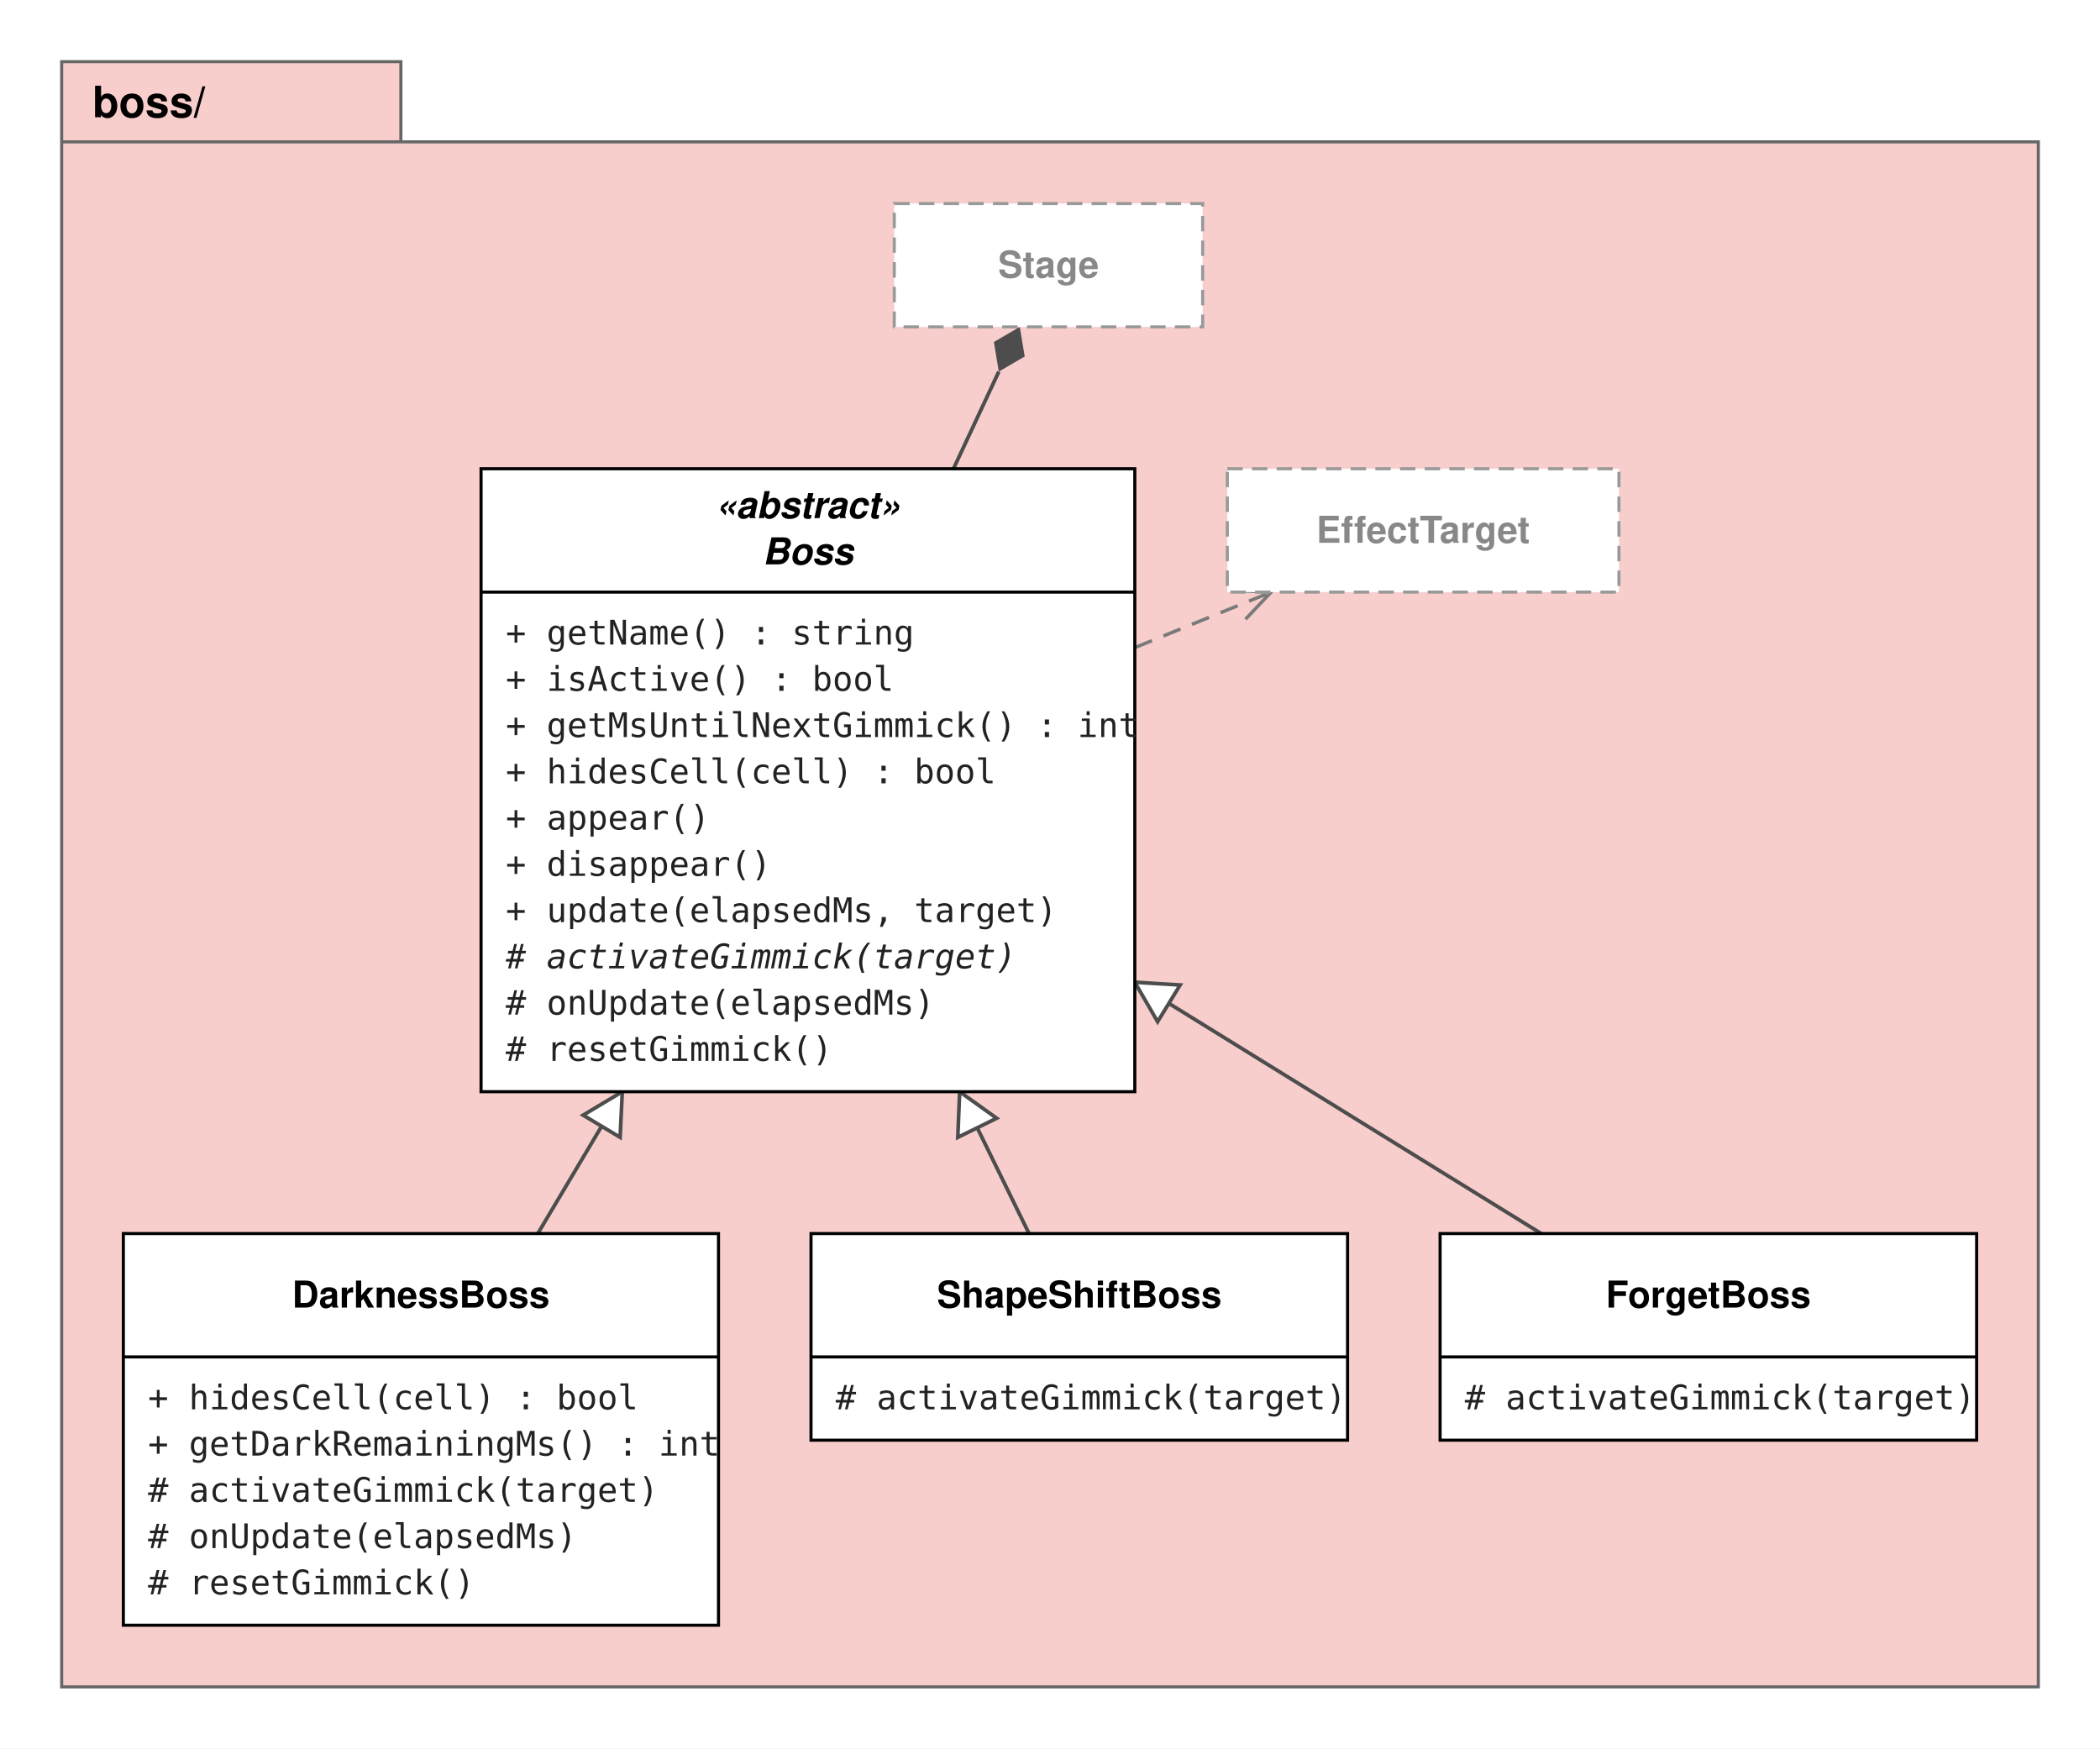
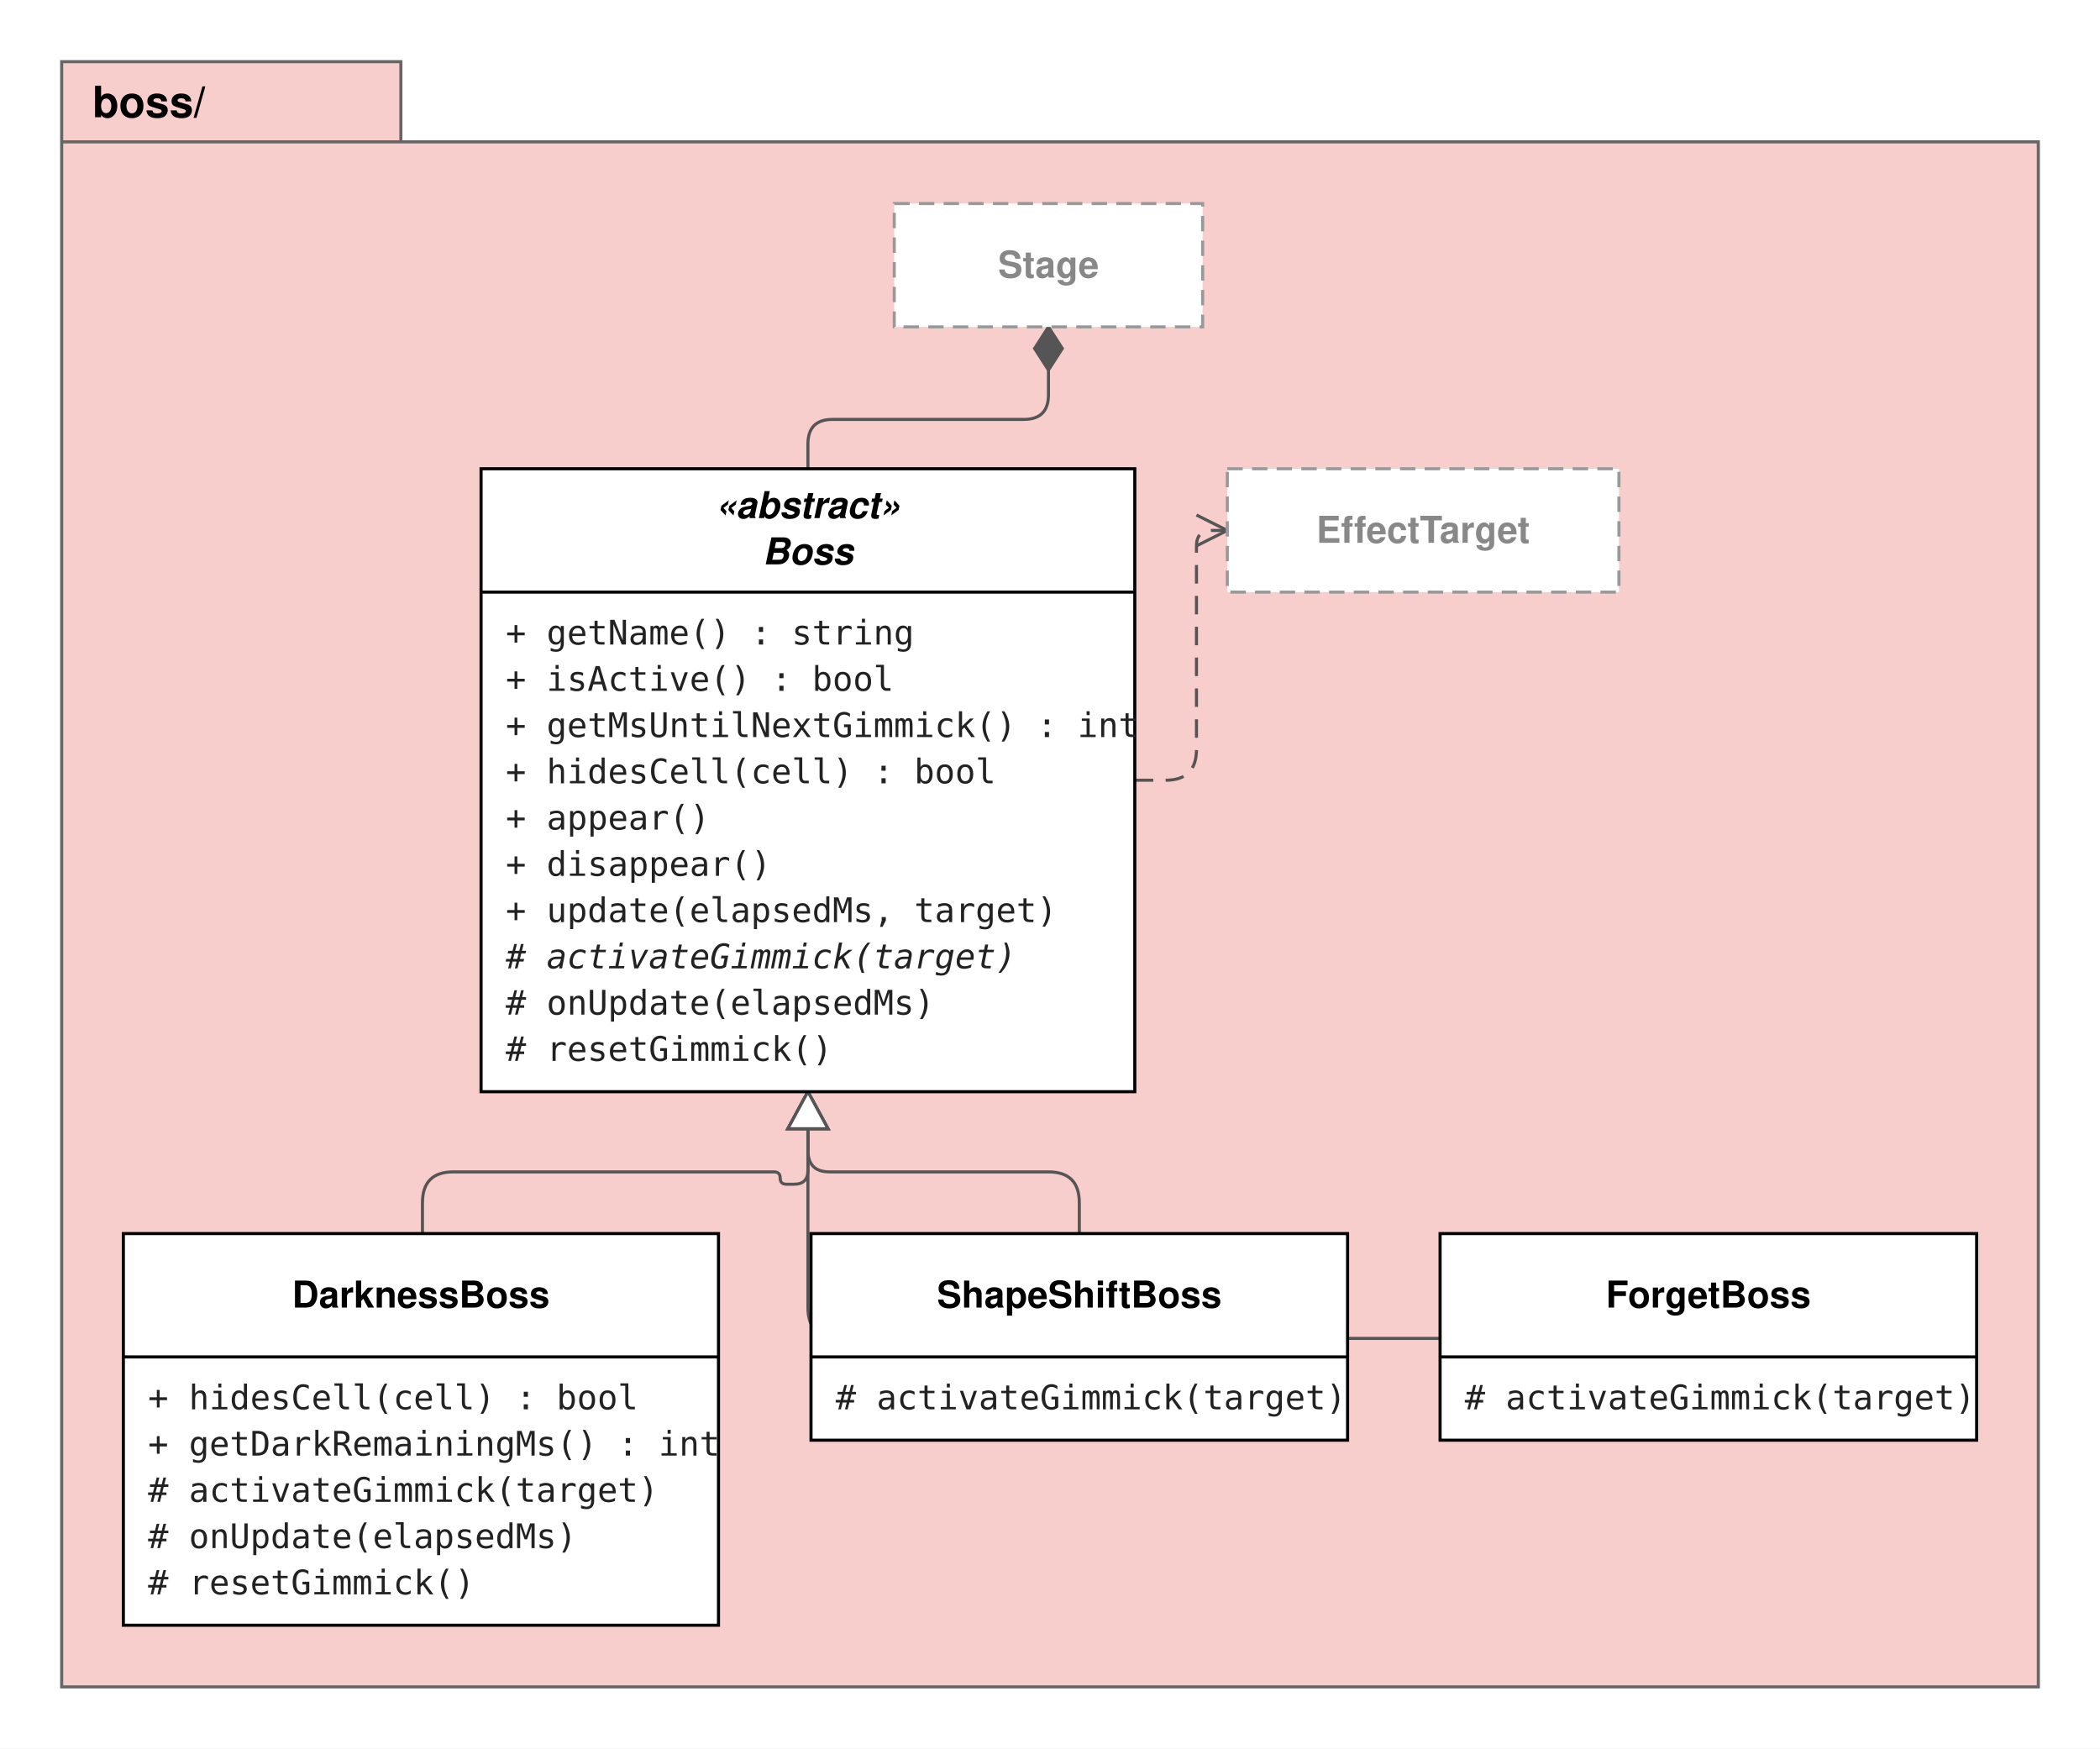
<svg xmlns="http://www.w3.org/2000/svg" width="681" height="567" viewBox="-20 -20 681 567">
  <rect x="-20" y="-20" width="681" height="567" fill="#ffffff" />
  <path d="M 0 0 L 110 0 L 110 26 L 641 26 L 641 527 L 0 527 Z" fill="#f8cecc" stroke="none" />
  <path d="M 0 26 L 0 0 L 110 0 L 110 26 M 0 26 L 641 26 L 641 527 L 0 527 Z" fill="none" stroke="#666666" />
  <text x="10.0" y="18.0" font-family="Helvetica, Arial, 'Malgun Gothic', 'Apple SD Gothic Neo', sans-serif" font-size="14" font-weight="bold" font-style="normal" text-anchor="start" fill="#000000">boss/</text>
-   <line x1="154.4" y1="380.0" x2="175.1" y2="345.2" stroke="#4d4d4d" stroke-width="1.2" />
-   <polygon points="181.8,334.0 181.1,348.8 169.1,341.6" fill="#ffffff" stroke="#4d4d4d" stroke-width="1.2" />
-   <line x1="313.7" y1="380.0" x2="296.9" y2="345.7" stroke="#4d4d4d" stroke-width="1.2" />
-   <polygon points="291.2,334.0 303.2,342.6 290.6,348.8" fill="#ffffff" stroke="#4d4d4d" stroke-width="1.2" />
-   <line x1="479.8" y1="380.0" x2="359.1" y2="305.4" stroke="#4d4d4d" stroke-width="1.2" />
-   <polygon points="348.0,298.5 362.7,299.4 355.4,311.3" fill="#ffffff" stroke="#4d4d4d" stroke-width="1.2" />
-   <line x1="303.9" y1="100.5" x2="289.2" y2="132.0" stroke="#4d4d4d" stroke-width="1.2" />
-   <polygon points="310.7,86.0 302.3,90.9 303.9,100.5 312.3,95.6" fill="#4d4d4d" />
-   <line x1="348.0" y1="190.0" x2="392.2" y2="172.0" stroke="#7a7a7a" stroke-width="1.1" stroke-dasharray="6 4" />
-   <polyline points="383.9,180.8 392.2,172.0 380.2,171.5" fill="none" stroke="#7a7a7a" stroke-width="1.1" />
+   <path d="M 117.0 380.0 L 117.0 370.0 Q 117.0 360.0 127.0 360.0 L 231.0 360.0 Q 233.0 360.0 233.0 362.0 L 233.0 362.0 Q 233.0 364.0 235.0 364.0 L 237.5 364.0 Q 242.0 364.0 242.0 359.5 L 242.0 346.0" fill="none" stroke="#555555" />
+   <polygon points="242.0,334.0 248.5,346.0 235.5,346.0" fill="#ffffff" stroke="#555555" />
+   <path d="M 330.0 380.0 L 330.0 370.0 Q 330.0 360.0 320.0 360.0 L 249.0 360.0 Q 242.0 360.0 242.0 353.0 L 242.0 346.0" fill="none" stroke="#555555" />
+   <polygon points="242.0,334.0 248.5,346.0 235.5,346.0" fill="#ffffff" stroke="#555555" />
+   <path d="M 447.0 414.0 L 252.0 414.0 Q 242.0 414.0 242.0 404.0 L 242.0 346.0" fill="none" stroke="#555555" />
+   <polygon points="242.0,334.0 248.5,346.0 235.5,346.0" fill="#ffffff" stroke="#555555" />
+   <path d="M 320.0 100.0 L 320.0 108.0 Q 320.0 116.0 312.0 116.0 L 250.0 116.0 Q 242.0 116.0 242.0 124.0 L 242.0 132.0" fill="none" stroke="#555555" />
+   <polygon points="320.0,86.0 315.5,93.0 320.0,100.0 324.5,93.0" fill="#555555" stroke="#555555" />
+   <path d="M 348.0 233.0 L 358.0 233.0 Q 368.0 233.0 368.0 223.0 L 368.0 157.0 Q 368.0 152.0 373.0 152.0 L 378.0 152.0" fill="none" stroke="#555555" stroke-dasharray="6 4" />
+   <polyline points="368.0,157.0 378.0,152.0 368.0,147.0" fill="none" stroke="#555555" />
  <rect x="270" y="46" width="100" height="40" fill="#ffffff" stroke="#999999" stroke-dasharray="5 3" />
  <text x="320.0" y="70.0" font-family="Helvetica, Arial, 'Malgun Gothic', 'Apple SD Gothic Neo', sans-serif" font-size="12" font-weight="bold" font-style="normal" text-anchor="middle" fill="#888888">Stage</text>
  <rect x="136" y="132" width="212" height="202" fill="#ffffff" stroke="#000000" />
  <line x1="136" y1="172" x2="348" y2="172" stroke="#000000" />
  <text x="242.0" y="148.0" font-family="Helvetica, Arial, 'Malgun Gothic', 'Apple SD Gothic Neo', sans-serif" font-size="12" font-weight="bold" font-style="italic" text-anchor="middle" fill="#000000">«abstract»</text>
  <text x="242.0" y="163.0" font-family="Helvetica, Arial, 'Malgun Gothic', 'Apple SD Gothic Neo', sans-serif" font-size="12" font-weight="bold" font-style="italic" text-anchor="middle" fill="#000000">Boss</text>
  <text x="144.0" y="189.0" font-family="Consolas, Menlo, 'D2Coding', monospace" font-size="11" font-weight="normal" font-style="normal" text-anchor="start" fill="#222">+ getName() : string</text>
  <text x="144.0" y="204.0" font-family="Consolas, Menlo, 'D2Coding', monospace" font-size="11" font-weight="normal" font-style="normal" text-anchor="start" fill="#222">+ isActive() : bool</text>
  <text x="144.0" y="219.0" font-family="Consolas, Menlo, 'D2Coding', monospace" font-size="11" font-weight="normal" font-style="normal" text-anchor="start" fill="#222">+ getMsUntilNextGimmick() : int</text>
  <text x="144.0" y="234.0" font-family="Consolas, Menlo, 'D2Coding', monospace" font-size="11" font-weight="normal" font-style="normal" text-anchor="start" fill="#222">+ hidesCell(cell) : bool</text>
  <text x="144.0" y="249.0" font-family="Consolas, Menlo, 'D2Coding', monospace" font-size="11" font-weight="normal" font-style="normal" text-anchor="start" fill="#222">+ appear()</text>
  <text x="144.0" y="264.0" font-family="Consolas, Menlo, 'D2Coding', monospace" font-size="11" font-weight="normal" font-style="normal" text-anchor="start" fill="#222">+ disappear()</text>
  <text x="144.0" y="279.0" font-family="Consolas, Menlo, 'D2Coding', monospace" font-size="11" font-weight="normal" font-style="normal" text-anchor="start" fill="#222">+ update(elapsedMs, target)</text>
  <text x="144.0" y="294.0" font-family="Consolas, Menlo, 'D2Coding', monospace" font-size="11" font-weight="normal" font-style="italic" text-anchor="start" fill="#222"># activateGimmick(target)</text>
  <text x="144.0" y="309.0" font-family="Consolas, Menlo, 'D2Coding', monospace" font-size="11" font-weight="normal" font-style="normal" text-anchor="start" fill="#222"># onUpdate(elapsedMs)</text>
  <text x="144.0" y="324.0" font-family="Consolas, Menlo, 'D2Coding', monospace" font-size="11" font-weight="normal" font-style="normal" text-anchor="start" fill="#222"># resetGimmick()</text>
  <rect x="378" y="132" width="127" height="40" fill="#ffffff" stroke="#999999" stroke-dasharray="5 3" />
  <text x="441.5" y="156.0" font-family="Helvetica, Arial, 'Malgun Gothic', 'Apple SD Gothic Neo', sans-serif" font-size="12" font-weight="bold" font-style="normal" text-anchor="middle" fill="#888888">EffectTarget</text>
  <rect x="20" y="380" width="193" height="127" fill="#ffffff" stroke="#000000" />
  <line x1="20" y1="420" x2="213" y2="420" stroke="#000000" />
  <text x="116.5" y="404.0" font-family="Helvetica, Arial, 'Malgun Gothic', 'Apple SD Gothic Neo', sans-serif" font-size="12" font-weight="bold" font-style="normal" text-anchor="middle" fill="#000000">DarknessBoss</text>
  <text x="28.0" y="437.0" font-family="Consolas, Menlo, 'D2Coding', monospace" font-size="11" font-weight="normal" font-style="normal" text-anchor="start" fill="#222">+ hidesCell(cell) : bool</text>
  <text x="28.0" y="452.0" font-family="Consolas, Menlo, 'D2Coding', monospace" font-size="11" font-weight="normal" font-style="normal" text-anchor="start" fill="#222">+ getDarkRemainingMs() : int</text>
  <text x="28.0" y="467.0" font-family="Consolas, Menlo, 'D2Coding', monospace" font-size="11" font-weight="normal" font-style="normal" text-anchor="start" fill="#222"># activateGimmick(target)</text>
  <text x="28.0" y="482.0" font-family="Consolas, Menlo, 'D2Coding', monospace" font-size="11" font-weight="normal" font-style="normal" text-anchor="start" fill="#222"># onUpdate(elapsedMs)</text>
  <text x="28.0" y="497.0" font-family="Consolas, Menlo, 'D2Coding', monospace" font-size="11" font-weight="normal" font-style="normal" text-anchor="start" fill="#222"># resetGimmick()</text>
  <rect x="243" y="380" width="174" height="67" fill="#ffffff" stroke="#000000" />
  <line x1="243" y1="420" x2="417" y2="420" stroke="#000000" />
  <text x="330.0" y="404.0" font-family="Helvetica, Arial, 'Malgun Gothic', 'Apple SD Gothic Neo', sans-serif" font-size="12" font-weight="bold" font-style="normal" text-anchor="middle" fill="#000000">ShapeShiftBoss</text>
  <text x="251.0" y="437.0" font-family="Consolas, Menlo, 'D2Coding', monospace" font-size="11" font-weight="normal" font-style="normal" text-anchor="start" fill="#222"># activateGimmick(target)</text>
  <rect x="447" y="380" width="174" height="67" fill="#ffffff" stroke="#000000" />
  <line x1="447" y1="420" x2="621" y2="420" stroke="#000000" />
  <text x="534.0" y="404.0" font-family="Helvetica, Arial, 'Malgun Gothic', 'Apple SD Gothic Neo', sans-serif" font-size="12" font-weight="bold" font-style="normal" text-anchor="middle" fill="#000000">ForgetBoss</text>
  <text x="455.0" y="437.0" font-family="Consolas, Menlo, 'D2Coding', monospace" font-size="11" font-weight="normal" font-style="normal" text-anchor="start" fill="#222"># activateGimmick(target)</text>
</svg>
